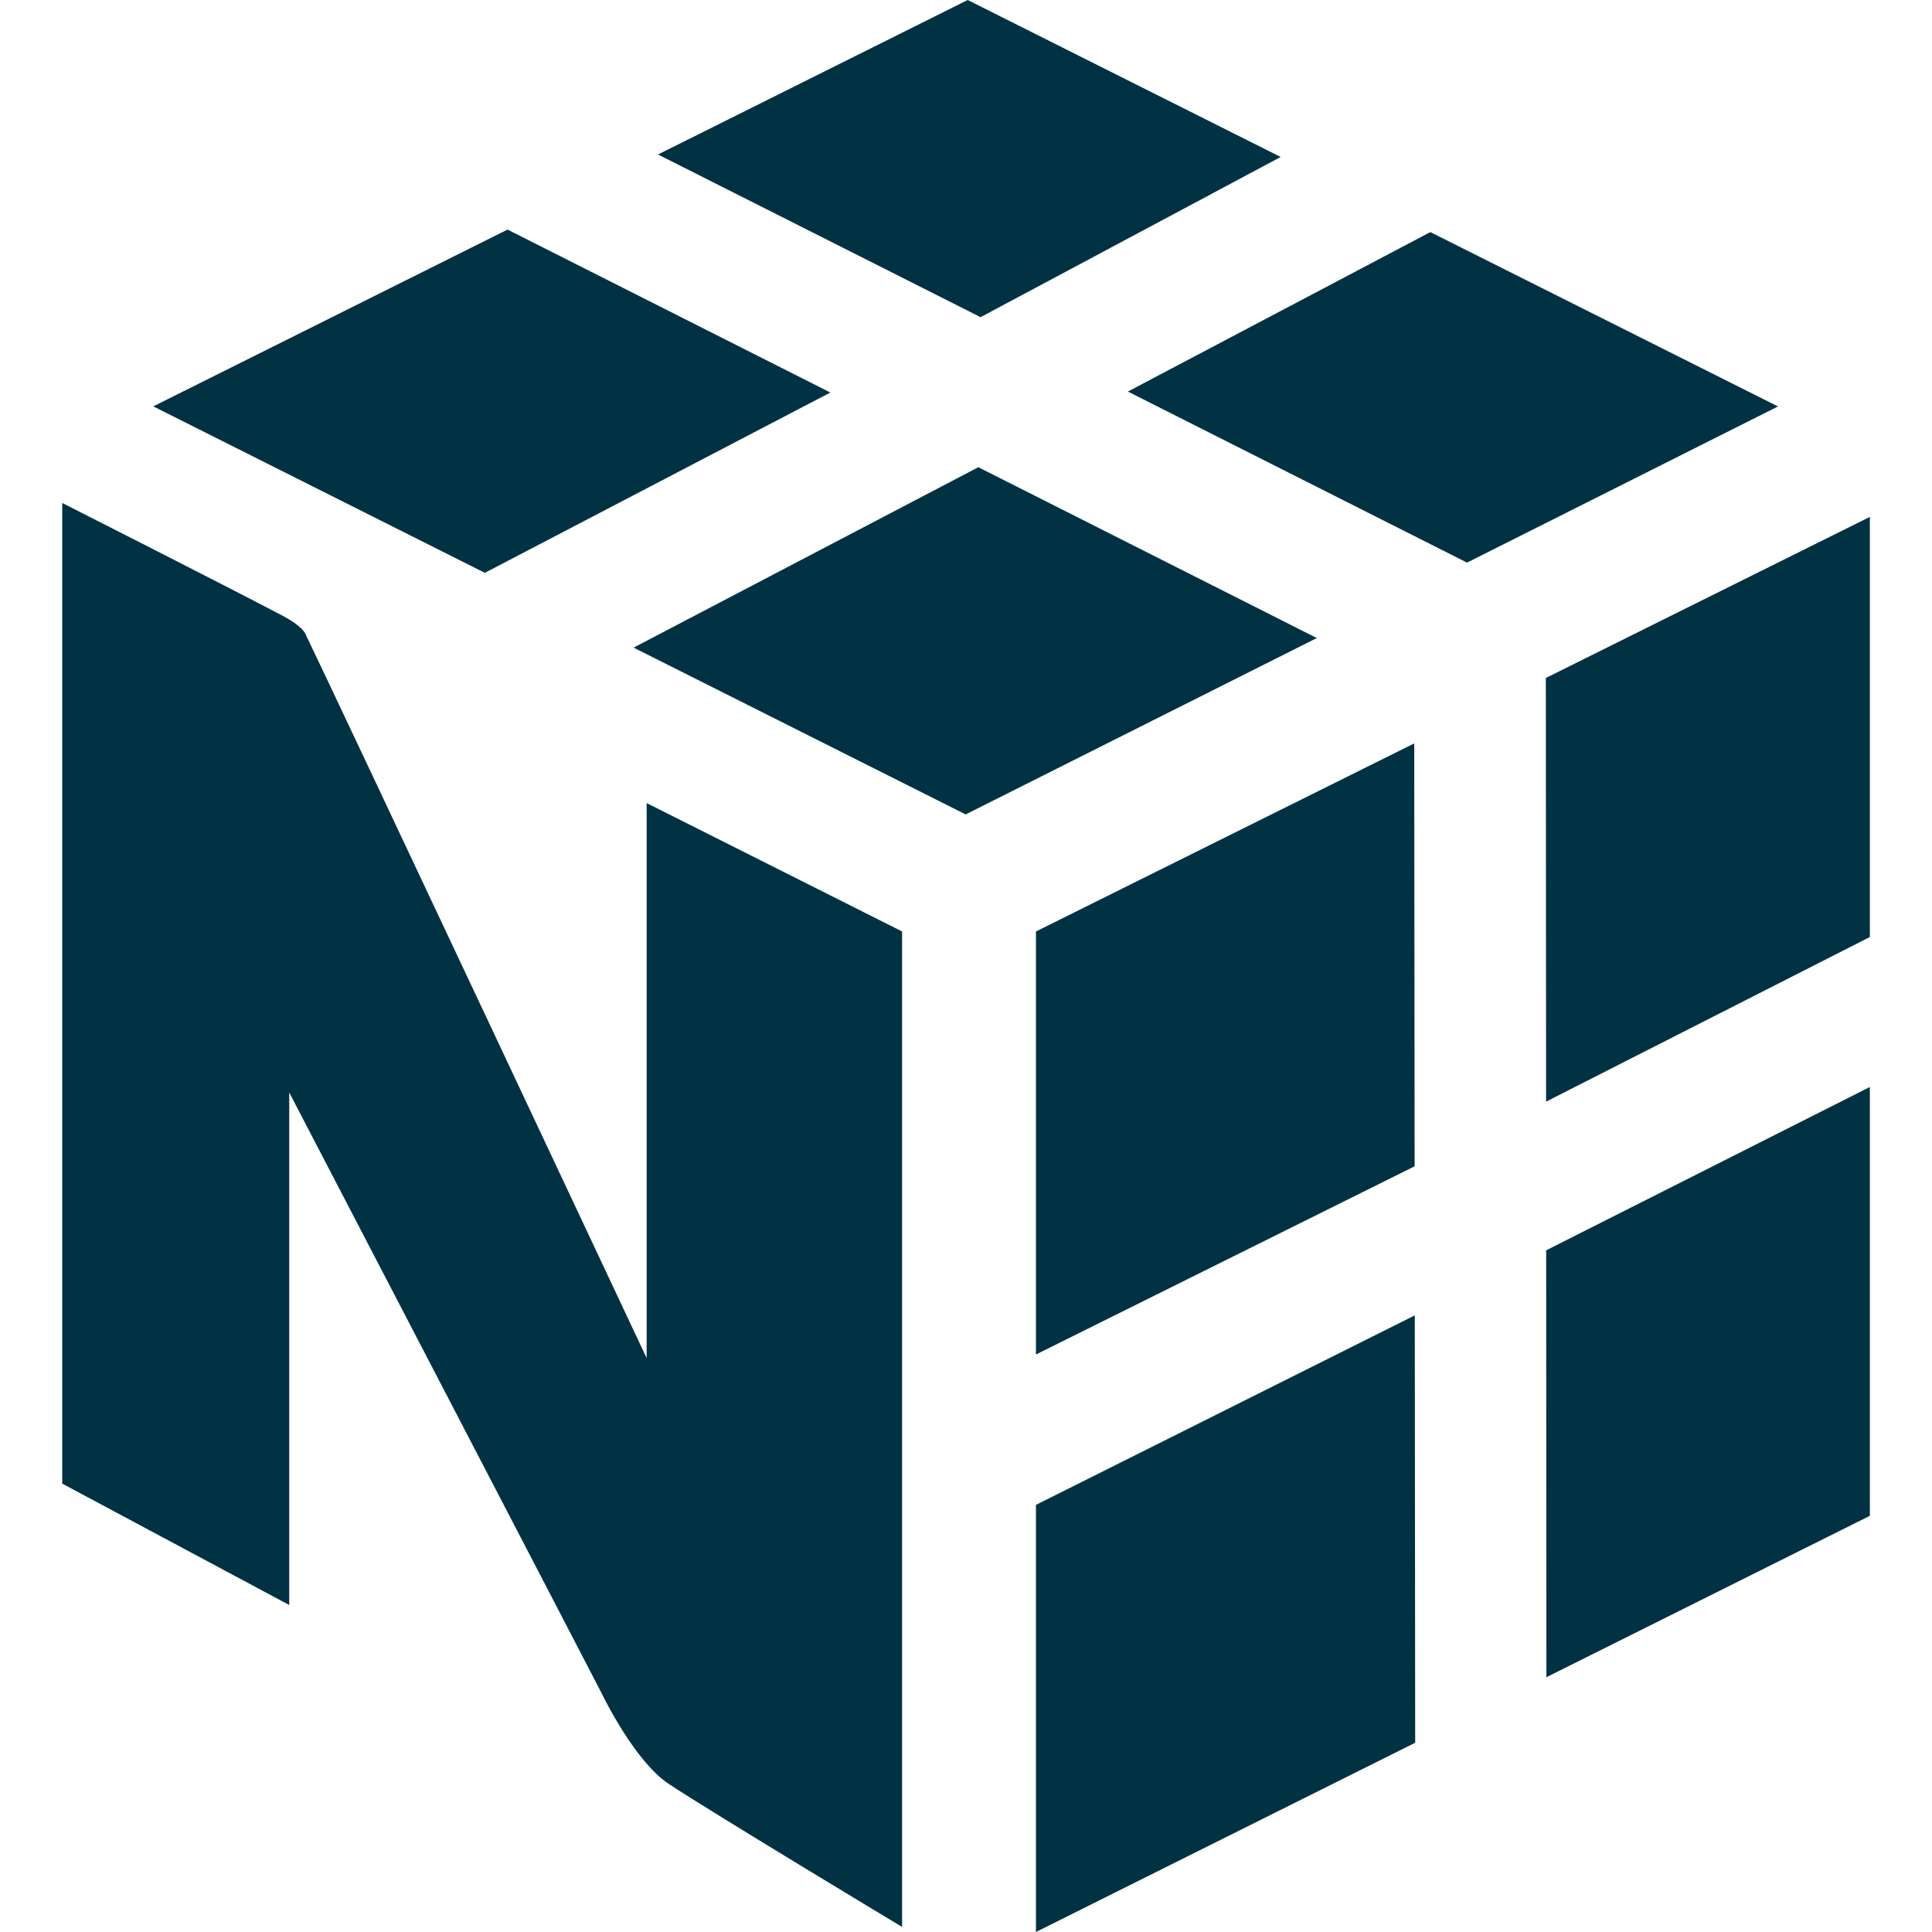
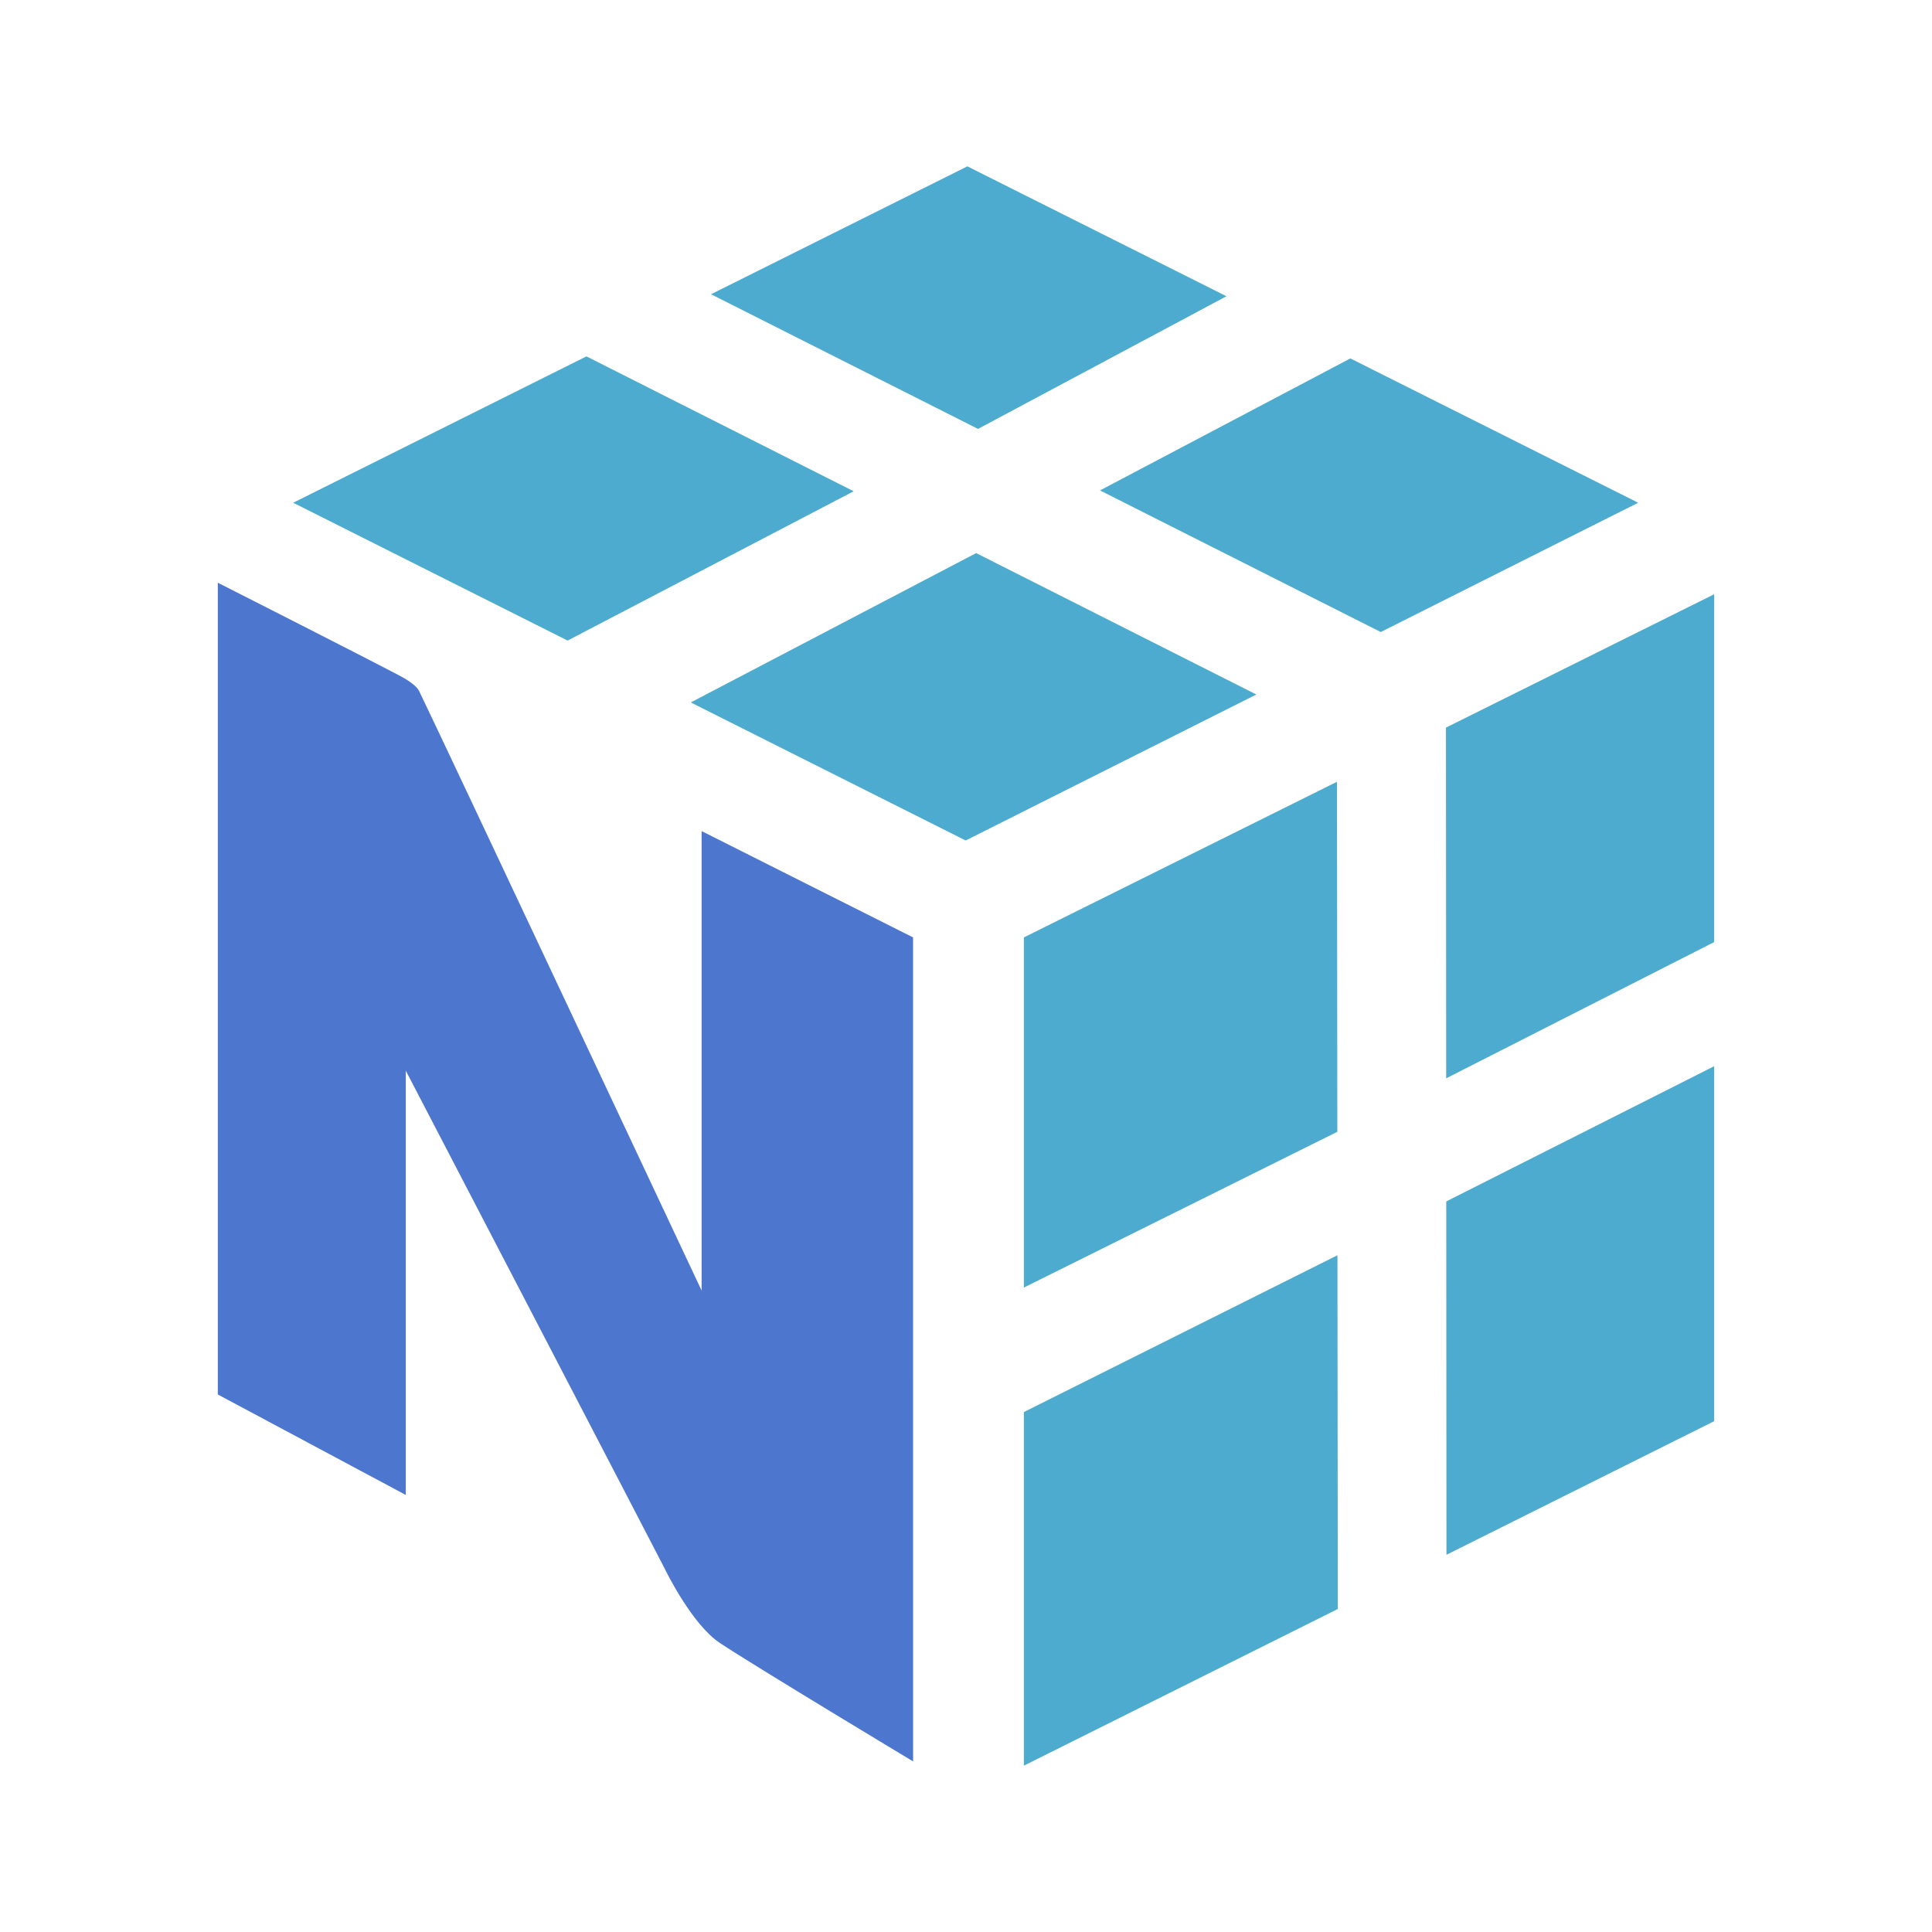
- <svg xmlns="http://www.w3.org/2000/svg" fill="#013243" role="img" viewBox="0 0 24 24">
-   <path d="M10.315 4.876L6.305 2.852l-4.401 2.196 4.119 2.068zm1.838.928l4.205 2.122-4.362 2.191-4.125-2.072zm5.615-2.921l4.319 2.166-3.863 1.94-4.213-2.125zm-1.859-.933L12.021 0 8.174 1.919l4.007 2.021zm-3.04 16.744V24l4.711-2.351-.005-5.309zm4.704-4.206l-.005-5.253-4.699 2.336v5.255zm5.655-.985v5.327l-4.018 2.005-.003-5.303zm0-1.863V6.421l-4.025 2.001.003 5.263zM11.206 11.571L8.033 9.976v6.895s-3.88-8.256-4.24-8.998c-.046-.096-.237-.201-.286-.226C2.812 7.281.773 6.248.773 6.248V18.43l2.82 1.508v-6.367s3.839 7.378 3.878 7.458c.039.081.424.858.836 1.131.548.363 2.899 1.777 2.899 1.777z" />
+ <svg xmlns="http://www.w3.org/2000/svg" viewBox="0 0 500 500">
+   <defs>
+     <style>.cls-1{fill:#4DABCF;}.cls-2{fill:#4D77CF;}</style>
+   </defs>
+   <g id="Layer_1" data-name="Layer 1">
+     <polygon class="cls-1" points="220.93 127.14 151.77 92.23 75.87 130.11 146.9 165.78 220.93 127.14" />
+     <polygon class="cls-1" points="252.63 143.14 325.14 179.74 249.91 217.52 178.77 181.79 252.63 143.14" />
+     <polygon class="cls-1" points="349.47 92.76 423.96 130.11 357.34 163.57 284.68 126.92 349.47 92.76" />
+     <polygon class="cls-1" points="317.41 76.67 250.35 43.05 184.01 76.15 253.11 111 317.41 76.67" />
+     <polygon class="cls-1" points="264.98 365.44 264.98 456.95 346.22 416.41 346.13 324.86 264.98 365.44" />
+     <polygon class="cls-1" points="346.1 292.91 346.01 202.32 264.98 242.6 264.98 333.22 346.1 292.91" />
+     <polygon class="cls-1" points="443.63 275.93 443.63 367.8 374.34 402.38 374.29 310.93 443.63 275.93" />
+     <polygon class="cls-1" points="443.63 243.81 443.63 153.79 374.21 188.3 374.27 279.07 443.63 243.81" />
+     <path class="cls-2" d="M236.3,242.6l-54.72-27.51V334s-66.92-142.39-73.12-155.18c-.8-1.65-4.09-3.46-4.93-3.9-12-6.3-47.16-24.11-47.16-24.11V360.89l48.64,26V277.08s66.21,127.23,66.88,128.62,7.32,14.8,14.42,19.51c9.46,6.26,50,30.64,50,30.64Z" />
+   </g>
</svg>
